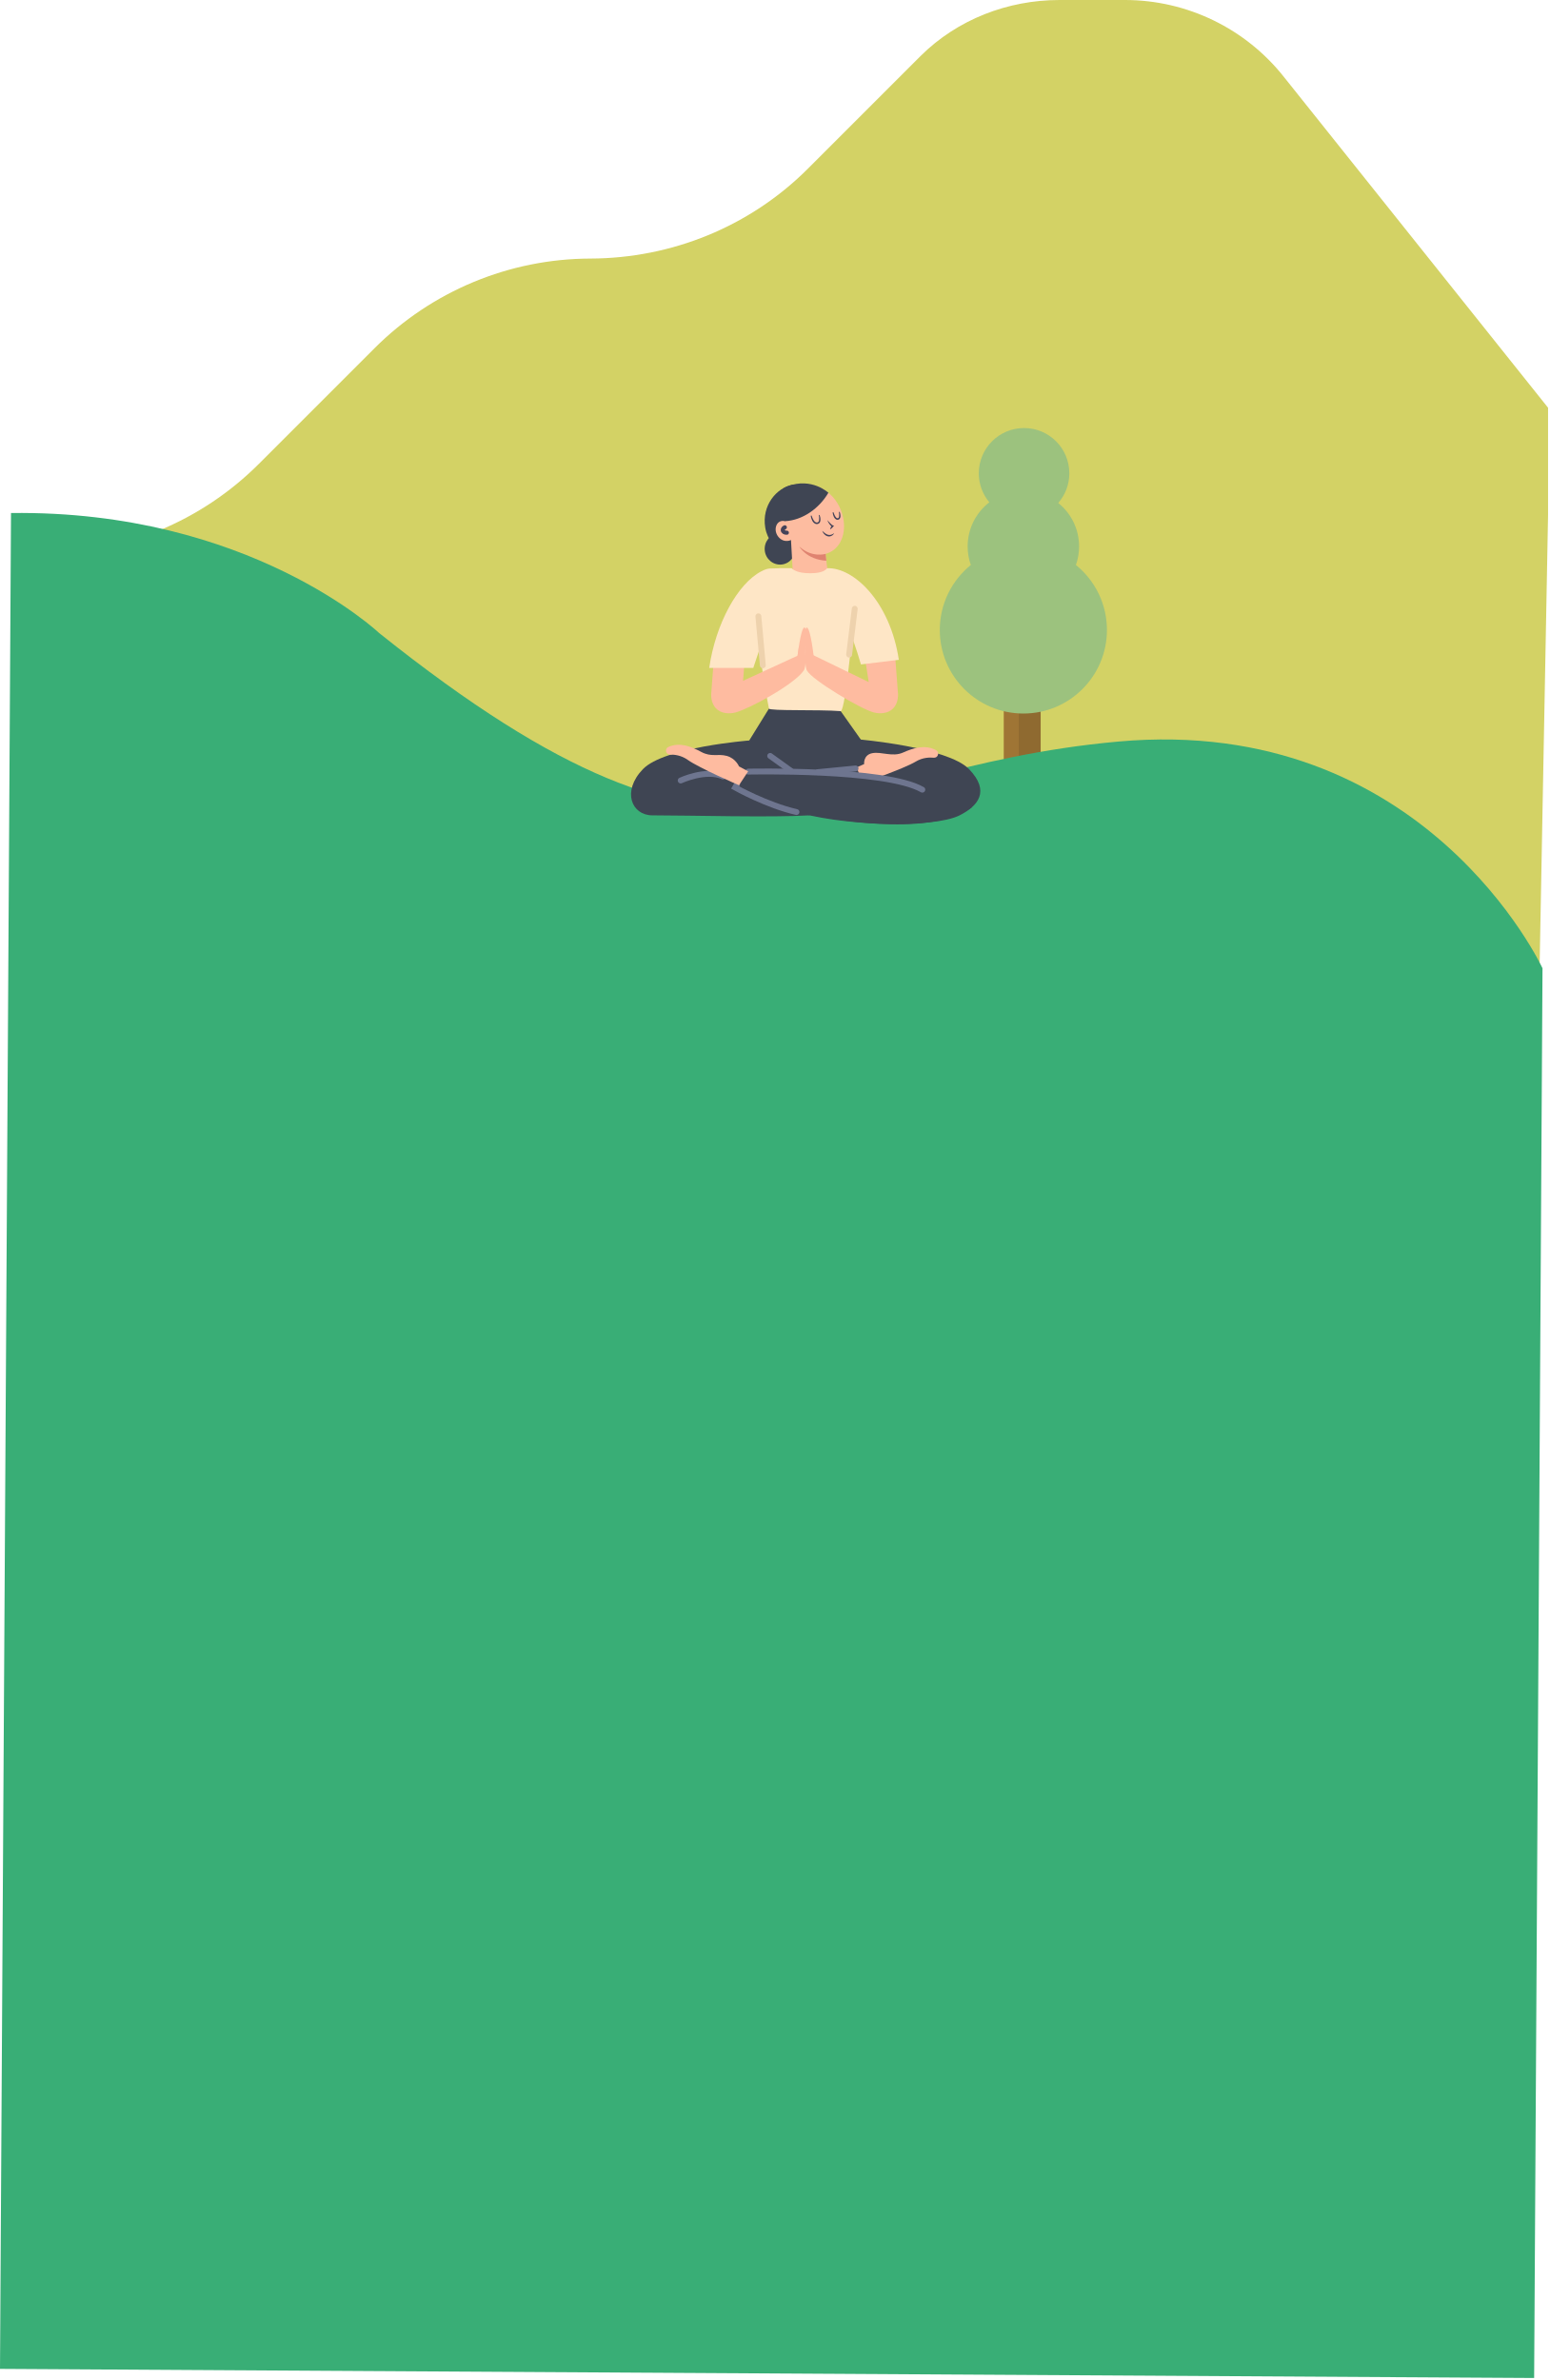
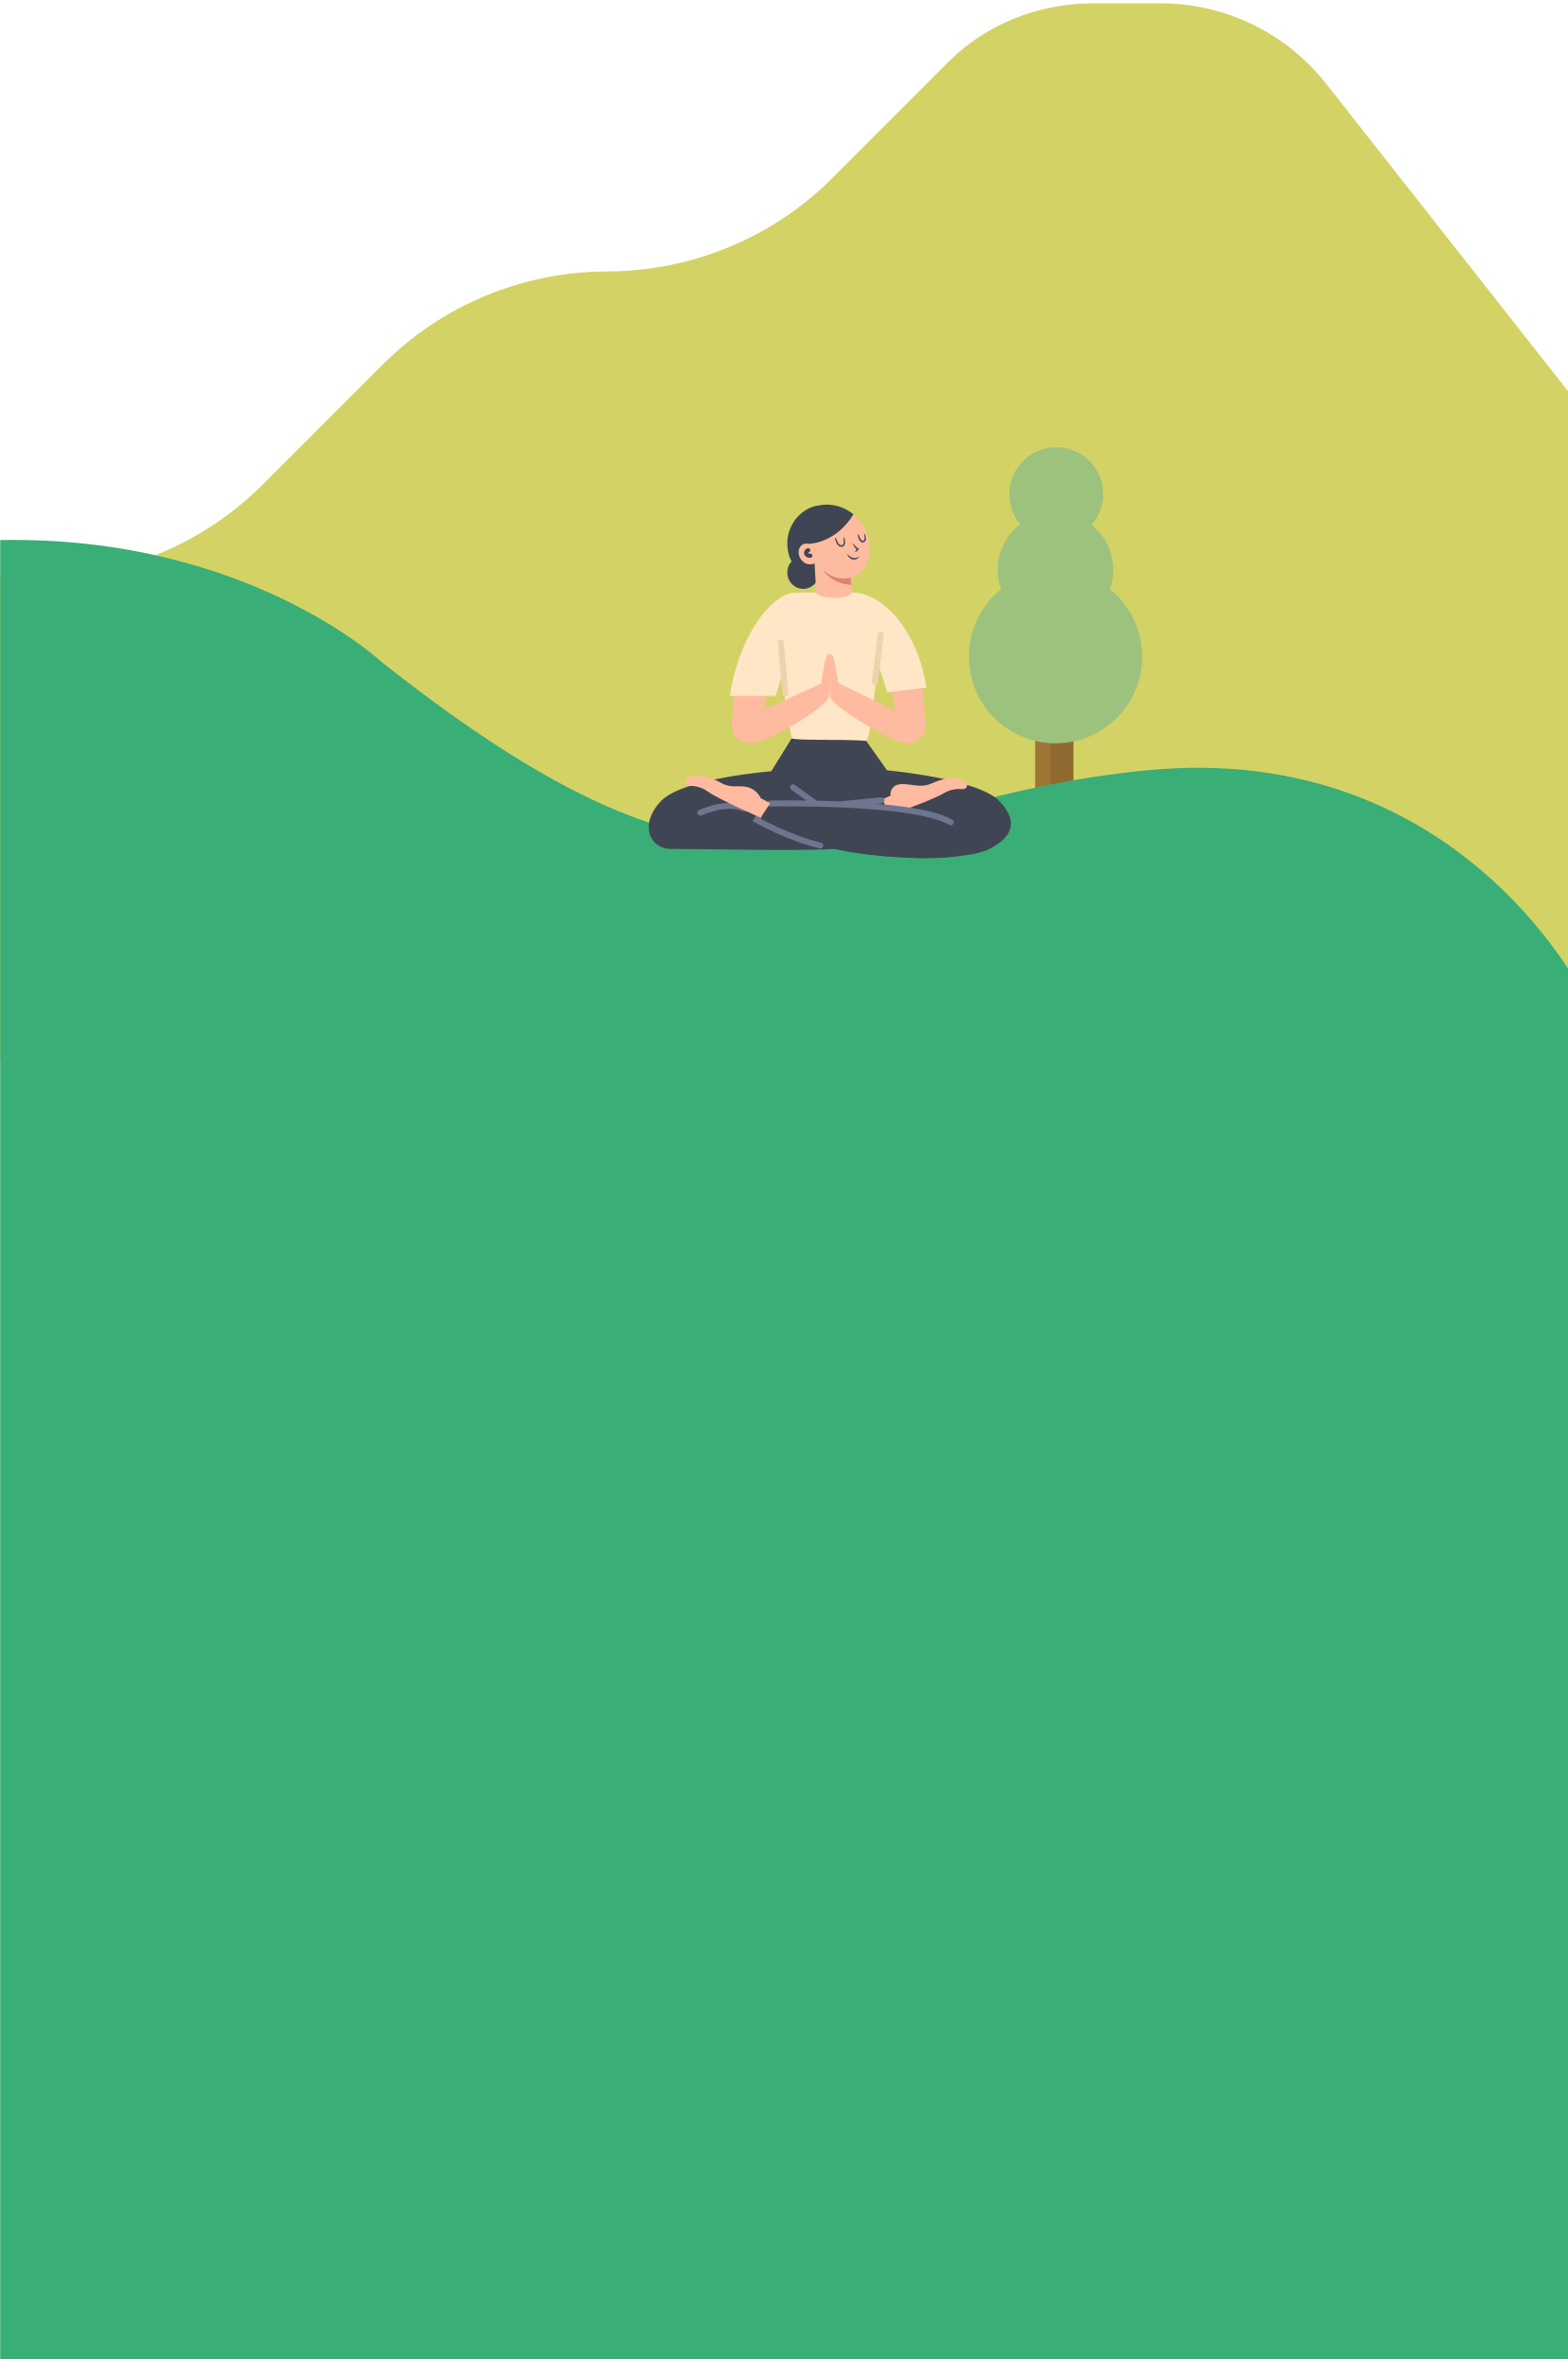
- <svg xmlns="http://www.w3.org/2000/svg" width="420" height="645" viewBox="0 0 420 645" fill="none">
-   <path d="M287.113 0C273.098 0 259.462 5.255 249.509 15.129C249.449 15.189 249.39 15.248 249.33 15.308L218.893 45.745C203.266 61.372 182.065 70.012 159.969 70.071C138.032 70.131 116.991 78.87 101.464 94.397L70.13 125.73C54.563 141.297 33.443 150.056 11.426 150.056V163.931C-6.729 163.931 27.132 193.903 11.426 203L6.5 260L417 273L419.5 139.5V110.5L348.007 20.962C337.596 7.724 321.671 0 304.83 0H287.113Z" fill="#D3D265" />
-   <rect x="272" y="183" width="10" height="30" fill="#9F7535" />
-   <path opacity="0.1" d="M276.074 183H282V213H276.074V183Z" fill="black" />
-   <path fillRule="evenodd" clipRule="evenodd" d="M289.77 128.267C289.77 131.343 288.638 134.155 286.767 136.308C290.209 139.075 292.413 143.321 292.413 148.082C292.413 149.847 292.11 151.542 291.553 153.116C296.682 157.268 299.961 163.615 299.961 170.728C299.961 183.235 289.822 193.374 277.315 193.374C264.808 193.374 254.669 183.235 254.669 170.728C254.669 163.615 257.949 157.268 263.078 153.116C262.521 151.542 262.218 149.847 262.218 148.082C262.218 143.218 264.518 138.892 268.089 136.13C266.309 134.001 265.237 131.259 265.237 128.267C265.237 121.492 270.729 116 277.504 116C284.279 116 289.77 121.492 289.77 128.267Z" fill="#9CC27E" />
-   <path d="M415.727 644.457L417.992 262.41C417.992 262.41 386.108 193.485 303.039 200.969C219.97 208.453 202.497 251.309 102.726 171.543C102.726 171.543 67.56 138.198 2.983 139.033L-3.82931e-05 641.991L415.727 644.457Z" fill="#39AE76" />
-   <path d="M208.378 192.026L203.024 200.678L213.293 212.809H223.649L233.303 200.473L227.327 192.026H208.378Z" fill="#3F4553" />
-   <path d="M203.024 200.678C203.024 200.678 179.992 202.449 174.215 208.45C168.437 214.45 171.155 220.966 176.783 220.966C187.142 220.966 209.06 221.596 219.431 220.966L220.05 206.917L203.024 200.678Z" fill="#3F4553" />
-   <path d="M232.707 200.38C232.707 200.38 256.826 202.449 262.604 208.45C268.382 214.45 265.052 218.426 260.036 220.966C252.976 224.542 227.529 223.949 214.332 219.604L216.773 206.917L232.707 200.38Z" fill="#3F4553" />
-   <path d="M233.768 212.164L232.137 207.973L234.169 207.074C234.169 207.074 233.888 204.594 236.374 204.116C238.86 203.639 241.822 205.235 244.709 203.949C247.371 202.763 250.629 201.67 253.67 203.311C254.119 203.553 254.329 204.087 254.176 204.571L254.164 204.609C254.011 205.097 253.531 205.399 253.017 205.347C251.945 205.239 250.033 205.261 248.143 206.399C244.885 208.368 233.768 212.164 233.768 212.164Z" fill="#FEBBA0" />
-   <path d="M252.743 212.403C252.743 212.403 236.648 209.557 202.743 209.117L199.47 213.533C199.47 213.533 207.906 218.329 215.824 220.063C223.743 221.797 251.079 227.257 263.286 218.847L252.743 212.403Z" fill="#3F4553" />
-   <path d="M215.824 220.067C207.707 218.202 199.215 213.421 199.215 213.421L199.721 212.567" stroke="#6E758F" stroke-width="1.593" stroke-miterlimit="10" stroke-linecap="round" />
-   <path d="M202.743 209.117C202.743 209.117 239.992 208.271 249.931 214.007" stroke="#6E758F" stroke-width="1.593" stroke-miterlimit="10" stroke-linecap="round" />
-   <path d="M184.458 211.519C184.458 211.519 191.259 208.349 195.908 210.426" stroke="#6E758F" stroke-width="1.593" stroke-miterlimit="10" stroke-linecap="round" />
-   <path d="M200.253 212.802L202.739 209.035L200.253 207.697C200.253 207.697 199.383 205.53 196.946 204.859C194.506 204.191 192.77 205.269 189.992 203.762C187.431 202.371 184.266 201.032 181.109 202.431C180.645 202.636 180.39 203.15 180.506 203.646L180.513 203.684C180.63 204.183 181.083 204.519 181.597 204.508C182.673 204.482 184.581 204.653 186.373 205.936C189.467 208.152 200.253 212.802 200.253 212.802Z" fill="#FEBBA0" />
-   <path d="M221.654 209.252L231.837 208.256" stroke="#6E758F" stroke-width="1.593" stroke-miterlimit="10" stroke-linecap="round" />
-   <path d="M208.704 204.862L214.384 208.953" stroke="#6E758F" stroke-width="1.593" stroke-miterlimit="10" stroke-linecap="round" />
-   <path d="M207.238 149.187C207.478 151.521 209.522 153.222 211.801 152.991C214.081 152.76 215.734 150.679 215.494 148.348C215.254 146.013 213.211 144.313 210.931 144.544C208.656 144.771 207.002 146.852 207.238 149.187Z" fill="#3F4553" />
-   <path d="M215.753 150.884C215.753 150.884 208.509 149.795 207.37 142.996C206.365 136.988 210.418 132.174 214.861 131.342C214.864 131.342 225.539 147.706 215.753 150.884Z" fill="#3F4553" />
-   <path d="M215.918 131.987C215.386 132.248 214.879 132.591 214.418 133.035C210.29 136.984 212.904 144.652 216.6 148.113C218.647 150.026 221.639 150.917 224.253 149.94C228.073 148.512 229.269 144.208 228.493 140.374C227.916 137.518 226.322 134.821 223.971 133.143C221.621 131.469 218.445 130.76 215.918 131.987Z" fill="#FDBCA0" />
-   <path d="M215.232 145.801C214.508 146.513 213.248 146.804 212.281 146.464C211.314 146.125 210.519 145.219 210.268 144.167C210.043 143.224 210.286 142.149 210.984 141.571C211.681 140.993 212.937 141.031 213.533 141.78L215.232 145.801Z" fill="#FDBCA0" />
-   <path d="M214.174 143.294L214.936 156.847C215.037 159.353 217.08 161.344 219.6 161.393C222.509 161.453 224.792 158.924 224.421 156.053L222.884 143.47L214.174 143.294Z" fill="#FDBCA0" />
-   <path d="M223.919 151.965L223.728 150.108C223.728 150.108 219.978 151.253 216.6 148.109C216.6 148.113 218.546 151.644 223.919 151.965Z" fill="#DF8370" />
-   <path d="M212.686 141.247C217.568 140.997 222.022 137.738 224.481 133.538C224.481 133.538 219.99 129.298 213.425 131.778C207.984 133.829 212.686 141.247 212.686 141.247Z" fill="#3F4553" />
-   <path d="M213.222 144.365C212.66 144.421 212.169 144.119 212.124 143.69C212.09 143.365 212.319 143.063 212.671 142.907" stroke="#444359" stroke-width="1.114" stroke-miterlimit="10" stroke-linecap="round" />
-   <path d="M224.95 143.306C225.062 142.966 225.257 142.698 225.475 142.444L225.58 142.772C225.332 142.679 225.197 142.537 225.059 142.399C224.927 142.254 224.811 142.109 224.706 141.952C224.496 141.642 224.32 141.314 224.193 140.967C224.455 141.232 224.695 141.504 224.946 141.765C225.074 141.892 225.194 142.023 225.325 142.135C225.449 142.243 225.595 142.355 225.696 142.381L226 142.452L225.801 142.709C225.599 142.974 225.374 143.22 225.062 143.399C225.025 143.421 224.98 143.406 224.957 143.373C224.946 143.347 224.946 143.324 224.95 143.306Z" fill="#444359" />
-   <path d="M226.049 144.492C225.899 144.797 225.644 145.062 225.314 145.222C224.987 145.39 224.583 145.424 224.223 145.319C223.855 145.219 223.57 144.98 223.327 144.734C223.218 144.6 223.109 144.462 223.019 144.32C222.94 144.167 222.858 144.018 222.798 143.861C222.937 143.966 223.057 144.078 223.177 144.189L223.548 144.495C223.81 144.667 224.058 144.853 224.343 144.92C224.616 145.006 224.909 145.002 225.197 144.924C225.482 144.842 225.767 144.682 226.049 144.492Z" fill="#444359" />
-   <path d="M222.123 139.617C222.269 140.05 222.352 140.497 222.322 140.979C222.303 141.213 222.247 141.471 222.071 141.698C221.891 141.93 221.587 142.03 221.321 142.023C221.047 142.019 220.777 141.9 220.593 141.732C220.402 141.564 220.252 141.37 220.14 141.165C219.915 140.751 219.772 140.318 219.701 139.863C219.69 139.793 219.738 139.725 219.81 139.711C219.877 139.699 219.937 139.74 219.956 139.8L219.96 139.808C220.087 140.21 220.256 140.617 220.473 140.967C220.691 141.307 220.987 141.62 221.336 141.609C221.508 141.616 221.669 141.571 221.767 141.448C221.876 141.329 221.928 141.135 221.958 140.937C222.014 140.538 221.977 140.098 221.909 139.677V139.67C221.898 139.61 221.943 139.55 222.003 139.543C222.052 139.535 222.104 139.569 222.123 139.617Z" fill="#444359" />
-   <path d="M227.567 138.771C227.691 139.136 227.758 139.509 227.751 139.908C227.747 140.106 227.709 140.322 227.582 140.527C227.458 140.744 227.181 140.878 226.941 140.867C226.69 140.863 226.461 140.732 226.315 140.579C226.165 140.423 226.049 140.255 225.962 140.076C225.794 139.718 225.689 139.353 225.636 138.968C225.625 138.898 225.677 138.83 225.752 138.819C225.816 138.812 225.876 138.849 225.895 138.909L225.899 138.916C226.007 139.252 226.139 139.595 226.307 139.893C226.476 140.184 226.705 140.464 226.956 140.449C227.083 140.453 227.185 140.415 227.252 140.311C227.327 140.207 227.365 140.046 227.387 139.878C227.425 139.543 227.395 139.174 227.353 138.823V138.816C227.346 138.756 227.391 138.7 227.451 138.689C227.5 138.689 227.552 138.722 227.567 138.771Z" fill="#444359" />
-   <path d="M231.616 158.078C231.582 155.803 224.166 153.983 224.166 153.983C223.701 154.494 222.903 155.355 219.54 155.355C216.323 155.355 215.037 154.527 214.534 153.983H211.351C210.643 153.983 209.994 154.386 209.698 155.027C203.32 168.904 206.905 184.403 208.374 192.022C208.509 192.723 221.819 192.25 227.822 192.723C229.119 192.831 231.744 166.346 231.616 158.078Z" fill="#FEE6C6" />
-   <path d="M216.128 177.701C216.788 172.398 217.594 169.217 218.212 170.261C218.76 171.186 218.456 175.825 217.635 180.301C217.639 180.301 215.847 179.973 216.128 177.701Z" fill="#FEBBA0" />
-   <path d="M220.484 177.701C219.825 172.398 219.018 169.217 218.4 170.261C217.852 171.186 218.156 175.825 218.977 180.301C218.973 180.301 220.766 179.973 220.484 177.701Z" fill="#FEBBA0" />
-   <path d="M242.463 176.385H234.083L235.414 184.851L220.207 177.47C220.155 176.903 220.083 176.202 219.997 175.46C219.423 175.46 218.846 175.46 218.272 175.453C218.276 176.098 218.287 176.534 218.287 176.534C218.287 176.534 217.991 180.428 218.67 181.725C219.96 184.194 233.153 192.145 236.816 193.089C237.045 193.148 237.274 193.193 237.503 193.223C241.038 193.719 243.381 191.746 243.355 188.196L242.463 176.385Z" fill="#FEBBA0" />
-   <path d="M216.465 175.423C216.334 176.258 216.218 177.064 216.128 177.701L201.359 184.504L201.982 176.389H193.602L192.713 188.207C192.691 191.757 195.034 193.726 198.566 193.234C198.795 193.201 199.024 193.156 199.252 193.1C202.915 192.156 215.187 185.559 217.807 181.71C218.584 180.573 218.216 176.743 218.216 176.743C218.216 176.743 218.216 176.213 218.201 175.46C217.624 175.449 217.046 175.438 216.465 175.423Z" fill="#FEBBA0" />
-   <path d="M204.126 181.018C207.403 171.378 207.377 171.37 211.4 153.988C208.708 154.171 208.431 153.734 206.308 154.831C199.942 158.12 193.947 168.924 192.181 181.018H204.126Z" fill="#FEE6C6" />
-   <path d="M233.303 180.066C231.376 173.237 224.166 153.987 224.166 153.987C231.376 153.744 241.214 163.094 243.569 178.817L233.303 180.066Z" fill="#FEE6C6" />
-   <path d="M231.62 164.988L230.101 177.399" stroke="#EED2AD" stroke-width="1.593" stroke-miterlimit="10" stroke-linecap="round" />
-   <path d="M205.506 167.024L206.713 180.301" stroke="#EED2AD" stroke-width="1.593" stroke-miterlimit="10" stroke-linecap="round" />
+ <svg xmlns="http://www.w3.org/2000/svg" width="420" height="632" viewBox="0 0 420 632" fill="none">
+   <path d="M292.875 0.894C278.508 0.894 264.528 6.282 254.324 16.405C254.263 16.466 254.202 16.527 254.14 16.588L222.936 47.793C206.915 63.813 185.181 72.671 162.527 72.732C140.037 72.793 118.466 81.752 102.547 97.671L70.424 129.793C54.465 145.753 32.812 154.732 10.24 154.732H-29.821C-48.434 154.732 -66.699 159.63 -82.801 168.957L-281.354 283.754H561L355.304 22.384C344.631 8.813 328.304 0.894 311.039 0.894H292.875Z" fill="#D3D265" />
+   <rect x="277.382" y="188.507" width="10.252" height="30.756" fill="#9F7535" />
+   <path opacity="0.1" d="M281.558 188.507H287.634V219.263H281.558V188.507Z" fill="black" />
+   <path fill-rule="evenodd" clip-rule="evenodd" d="M295.6 132.394C295.6 135.548 294.439 138.431 292.521 140.638C296.05 143.475 298.309 147.828 298.309 152.708C298.309 154.518 297.998 156.255 297.427 157.869C302.686 162.126 306.048 168.633 306.048 175.925C306.048 188.747 295.653 199.142 282.831 199.142C270.009 199.142 259.614 188.747 259.614 175.925C259.614 168.633 262.976 162.126 268.235 157.87C267.664 156.255 267.353 154.518 267.353 152.708C267.353 147.722 269.711 143.286 273.373 140.456C271.547 138.273 270.449 135.462 270.449 132.394C270.449 125.448 276.079 119.818 283.024 119.818C289.97 119.818 295.6 125.448 295.6 132.394Z" fill="#9CC27E" />
+   <path d="M425.511 660.332L425.511 268.649C425.511 268.649 392.463 198.183 307.498 206.36C222.532 214.537 204.911 258.579 102.323 177.411C102.323 177.411 66.133 143.44 0.052 144.688L0.052 660.332L425.511 660.332Z" fill="#39AE76" />
+   <path d="M212.156 197.76L206.667 206.63L217.196 219.067H227.812L237.71 206.42L231.583 197.76H212.156Z" fill="#3F4553" />
+   <path d="M206.667 206.63C206.667 206.63 183.055 208.446 177.132 214.598C171.208 220.75 173.995 227.429 179.765 227.429C190.385 227.429 212.856 228.075 223.488 227.429L224.122 213.026L206.667 206.63Z" fill="#3F4553" />
+   <path d="M237.099 206.324C237.099 206.324 261.826 208.446 267.749 214.598C273.672 220.75 270.259 224.825 265.116 227.429C257.878 231.096 231.79 230.488 218.26 226.033L220.763 213.026L237.099 206.324Z" fill="#3F4553" />
+   <path d="M238.186 218.406L236.514 214.108L238.598 213.187C238.598 213.187 238.309 210.644 240.858 210.155C243.406 209.666 246.443 211.302 249.403 209.983C252.132 208.767 255.472 207.647 258.589 209.329C259.05 209.578 259.266 210.124 259.108 210.622L259.097 210.66C258.939 211.161 258.447 211.47 257.92 211.417C256.821 211.306 254.861 211.329 252.924 212.495C249.583 214.514 238.186 218.406 238.186 218.406Z" fill="#FEBBA0" />
+   <path d="M257.64 218.651C257.64 218.651 241.138 215.733 206.379 215.282L203.023 219.809C203.023 219.809 211.672 224.726 219.79 226.504C227.908 228.282 255.933 233.879 268.448 225.257L257.64 218.651Z" fill="#3F4553" />
+   <path d="M219.79 226.507C211.468 224.596 202.762 219.694 202.762 219.694L203.281 218.819" stroke="#6E758F" stroke-width="1.593" stroke-miterlimit="10" stroke-linecap="round" />
+   <path d="M206.379 215.282C206.379 215.282 244.567 214.414 254.757 220.295" stroke="#6E758F" stroke-width="1.593" stroke-miterlimit="10" stroke-linecap="round" />
+   <path d="M187.633 217.744C187.633 217.744 194.606 214.495 199.372 216.624" stroke="#6E758F" stroke-width="1.593" stroke-miterlimit="10" stroke-linecap="round" />
+   <path d="M203.827 219.06L206.375 215.198L203.827 213.825C203.827 213.825 202.935 211.604 200.436 210.916C197.934 210.231 196.154 211.336 193.306 209.792C190.681 208.366 187.437 206.993 184.2 208.427C183.724 208.637 183.462 209.165 183.581 209.673L183.589 209.712C183.708 210.224 184.173 210.568 184.7 210.556C185.803 210.53 187.76 210.706 189.597 212.021C192.768 214.292 203.827 219.06 203.827 219.06Z" fill="#FEBBA0" />
+   <path d="M225.767 215.42L236.207 214.399" stroke="#6E758F" stroke-width="1.593" stroke-miterlimit="10" stroke-linecap="round" />
+   <path d="M212.491 210.92L218.314 215.114" stroke="#6E758F" stroke-width="1.593" stroke-miterlimit="10" stroke-linecap="round" />
+   <path d="M210.988 153.841C211.234 156.235 213.329 157.978 215.666 157.741C218.003 157.504 219.698 155.371 219.452 152.981C219.206 150.588 217.111 148.844 214.774 149.081C212.441 149.314 210.746 151.448 210.988 153.841Z" fill="#3F4553" />
+   <path d="M219.717 155.58C219.717 155.58 212.291 154.464 211.122 147.494C210.092 141.334 214.247 136.398 218.802 135.546C218.806 135.546 229.749 152.322 219.717 155.58Z" fill="#3F4553" />
+   <path d="M219.886 136.208C219.34 136.476 218.822 136.827 218.349 137.282C214.117 141.331 216.796 149.192 220.586 152.74C222.685 154.701 225.752 155.615 228.431 154.614C232.348 153.149 233.574 148.737 232.778 144.807C232.186 141.878 230.553 139.114 228.143 137.393C225.733 135.677 222.477 134.95 219.886 136.208Z" fill="#FDBCA0" />
+   <path d="M219.183 150.37C218.441 151.1 217.15 151.398 216.158 151.05C215.166 150.702 214.351 149.773 214.094 148.695C213.863 147.728 214.113 146.626 214.828 146.034C215.543 145.441 216.831 145.479 217.442 146.248L219.183 150.37Z" fill="#FDBCA0" />
+   <path d="M218.099 147.8L218.879 161.694C218.983 164.264 221.078 166.305 223.661 166.355C226.644 166.416 228.985 163.824 228.604 160.88L227.028 147.98L218.099 147.8Z" fill="#FDBCA0" />
+   <path d="M228.089 156.69L227.893 154.785C227.893 154.785 224.049 155.959 220.586 152.736C220.586 152.74 222.581 156.361 228.089 156.69Z" fill="#DF8370" />
+   <path d="M216.573 145.701C221.578 145.445 226.144 142.103 228.666 137.798C228.666 137.798 224.061 133.451 217.33 135.994C211.753 138.097 216.573 145.701 216.573 145.701Z" fill="#3F4553" />
+   <path d="M217.123 148.898C216.546 148.955 216.043 148.645 215.997 148.205C215.962 147.873 216.196 147.563 216.558 147.403" stroke="#444359" stroke-width="1.114" stroke-miterlimit="10" stroke-linecap="round" />
+   <path d="M229.146 147.812C229.261 147.464 229.461 147.189 229.684 146.929L229.792 147.265C229.538 147.169 229.4 147.024 229.257 146.883C229.123 146.734 229.004 146.584 228.896 146.424C228.681 146.107 228.5 145.77 228.369 145.415C228.638 145.686 228.884 145.965 229.142 146.233C229.273 146.363 229.396 146.497 229.53 146.611C229.657 146.722 229.807 146.837 229.911 146.864L230.222 146.936L230.018 147.2C229.811 147.471 229.58 147.724 229.261 147.907C229.223 147.93 229.177 147.915 229.154 147.881C229.142 147.854 229.142 147.831 229.146 147.812Z" fill="#444359" />
+   <path d="M230.272 149.028C230.119 149.341 229.857 149.612 229.519 149.777C229.184 149.949 228.769 149.983 228.4 149.876C228.024 149.773 227.732 149.528 227.482 149.276C227.37 149.138 227.259 148.997 227.166 148.852C227.086 148.695 227.001 148.542 226.94 148.381C227.082 148.488 227.205 148.603 227.328 148.718L227.708 149.031C227.978 149.207 228.231 149.398 228.523 149.467C228.804 149.555 229.104 149.551 229.4 149.471C229.692 149.387 229.984 149.223 230.272 149.028Z" fill="#444359" />
+   <path d="M226.248 144.03C226.398 144.474 226.482 144.933 226.451 145.426C226.432 145.667 226.375 145.931 226.194 146.164C226.009 146.401 225.698 146.504 225.425 146.497C225.145 146.493 224.868 146.37 224.679 146.198C224.483 146.026 224.33 145.827 224.214 145.617C223.984 145.193 223.838 144.749 223.765 144.283C223.753 144.21 223.803 144.141 223.876 144.126C223.945 144.115 224.007 144.157 224.026 144.218L224.03 144.225C224.161 144.638 224.333 145.055 224.556 145.415C224.779 145.762 225.083 146.084 225.44 146.072C225.617 146.08 225.783 146.034 225.883 145.908C225.994 145.785 226.048 145.587 226.079 145.384C226.136 144.975 226.098 144.524 226.029 144.092V144.084C226.017 144.023 226.063 143.962 226.125 143.954C226.175 143.946 226.228 143.981 226.248 144.03Z" fill="#444359" />
+   <path d="M231.829 143.163C231.956 143.537 232.025 143.92 232.017 144.329C232.014 144.531 231.975 144.753 231.844 144.963C231.718 145.185 231.433 145.323 231.187 145.311C230.93 145.307 230.695 145.174 230.545 145.017C230.391 144.856 230.272 144.684 230.184 144.501C230.011 144.134 229.903 143.759 229.849 143.365C229.838 143.293 229.892 143.224 229.969 143.212C230.034 143.205 230.095 143.243 230.115 143.304L230.119 143.312C230.23 143.656 230.365 144.008 230.537 144.313C230.71 144.612 230.945 144.898 231.202 144.883C231.333 144.887 231.437 144.849 231.506 144.742C231.583 144.635 231.621 144.47 231.645 144.298C231.683 143.954 231.652 143.575 231.61 143.216V143.208C231.602 143.147 231.648 143.09 231.71 143.078C231.76 143.078 231.814 143.113 231.829 143.163Z" fill="#444359" />
+   <path d="M235.98 162.956C235.946 160.624 228.343 158.758 228.343 158.758C227.866 159.282 227.047 160.165 223.599 160.165C220.302 160.165 218.983 159.316 218.468 158.758H215.205C214.478 158.758 213.813 159.171 213.51 159.828C206.971 174.055 210.646 189.945 212.153 197.756C212.291 198.475 225.936 197.989 232.09 198.475C233.42 198.586 236.111 171.432 235.98 162.956Z" fill="#FEE6C6" />
+   <path d="M220.101 183.074C220.778 177.638 221.604 174.376 222.239 175.447C222.8 176.395 222.488 181.151 221.647 185.739C221.651 185.739 219.813 185.403 220.101 183.074Z" fill="#FEBBA0" />
+   <path d="M224.568 183.074C223.892 177.638 223.065 174.376 222.431 175.447C221.87 176.395 222.181 181.151 223.023 185.739C223.019 185.739 224.856 185.403 224.568 183.074Z" fill="#FEBBA0" />
+   <path d="M247.1 181.725H238.51L239.874 190.404L224.284 182.837C224.23 182.256 224.157 181.537 224.068 180.777C223.48 180.777 222.888 180.777 222.3 180.769C222.304 181.43 222.316 181.878 222.316 181.878C222.316 181.878 222.012 185.869 222.708 187.2C224.03 189.731 237.556 197.882 241.312 198.849C241.546 198.911 241.781 198.956 242.015 198.987C245.64 199.496 248.042 197.473 248.015 193.833L247.1 181.725Z" fill="#FEBBA0" />
+   <path d="M220.447 180.738C220.313 181.595 220.194 182.421 220.102 183.074L204.961 190.048L205.599 181.729H197.008L196.097 193.845C196.074 197.484 198.476 199.503 202.097 198.999C202.332 198.964 202.566 198.918 202.801 198.861C206.556 197.894 219.137 191.13 221.824 187.184C222.619 186.018 222.243 182.092 222.243 182.092C222.243 182.092 222.242 181.549 222.227 180.777C221.635 180.765 221.043 180.754 220.447 180.738Z" fill="#FEBBA0" />
+   <path d="M207.798 186.474C211.157 176.591 211.13 176.584 215.254 158.763C212.495 158.95 212.21 158.503 210.035 159.627C203.508 162.999 197.362 174.075 195.551 186.474H207.798Z" fill="#FEE6C6" />
+   <path d="M237.71 185.498C235.734 178.498 228.343 158.762 228.343 158.762C235.734 158.513 245.82 168.098 248.234 184.218L237.71 185.498Z" fill="#FEE6C6" />
+   <path d="M235.984 170.041L234.427 182.765" stroke="#EED2AD" stroke-width="1.593" stroke-miterlimit="10" stroke-linecap="round" />
+   <path d="M209.212 172.128L210.45 185.739" stroke="#EED2AD" stroke-width="1.593" stroke-miterlimit="10" stroke-linecap="round" />
</svg>
